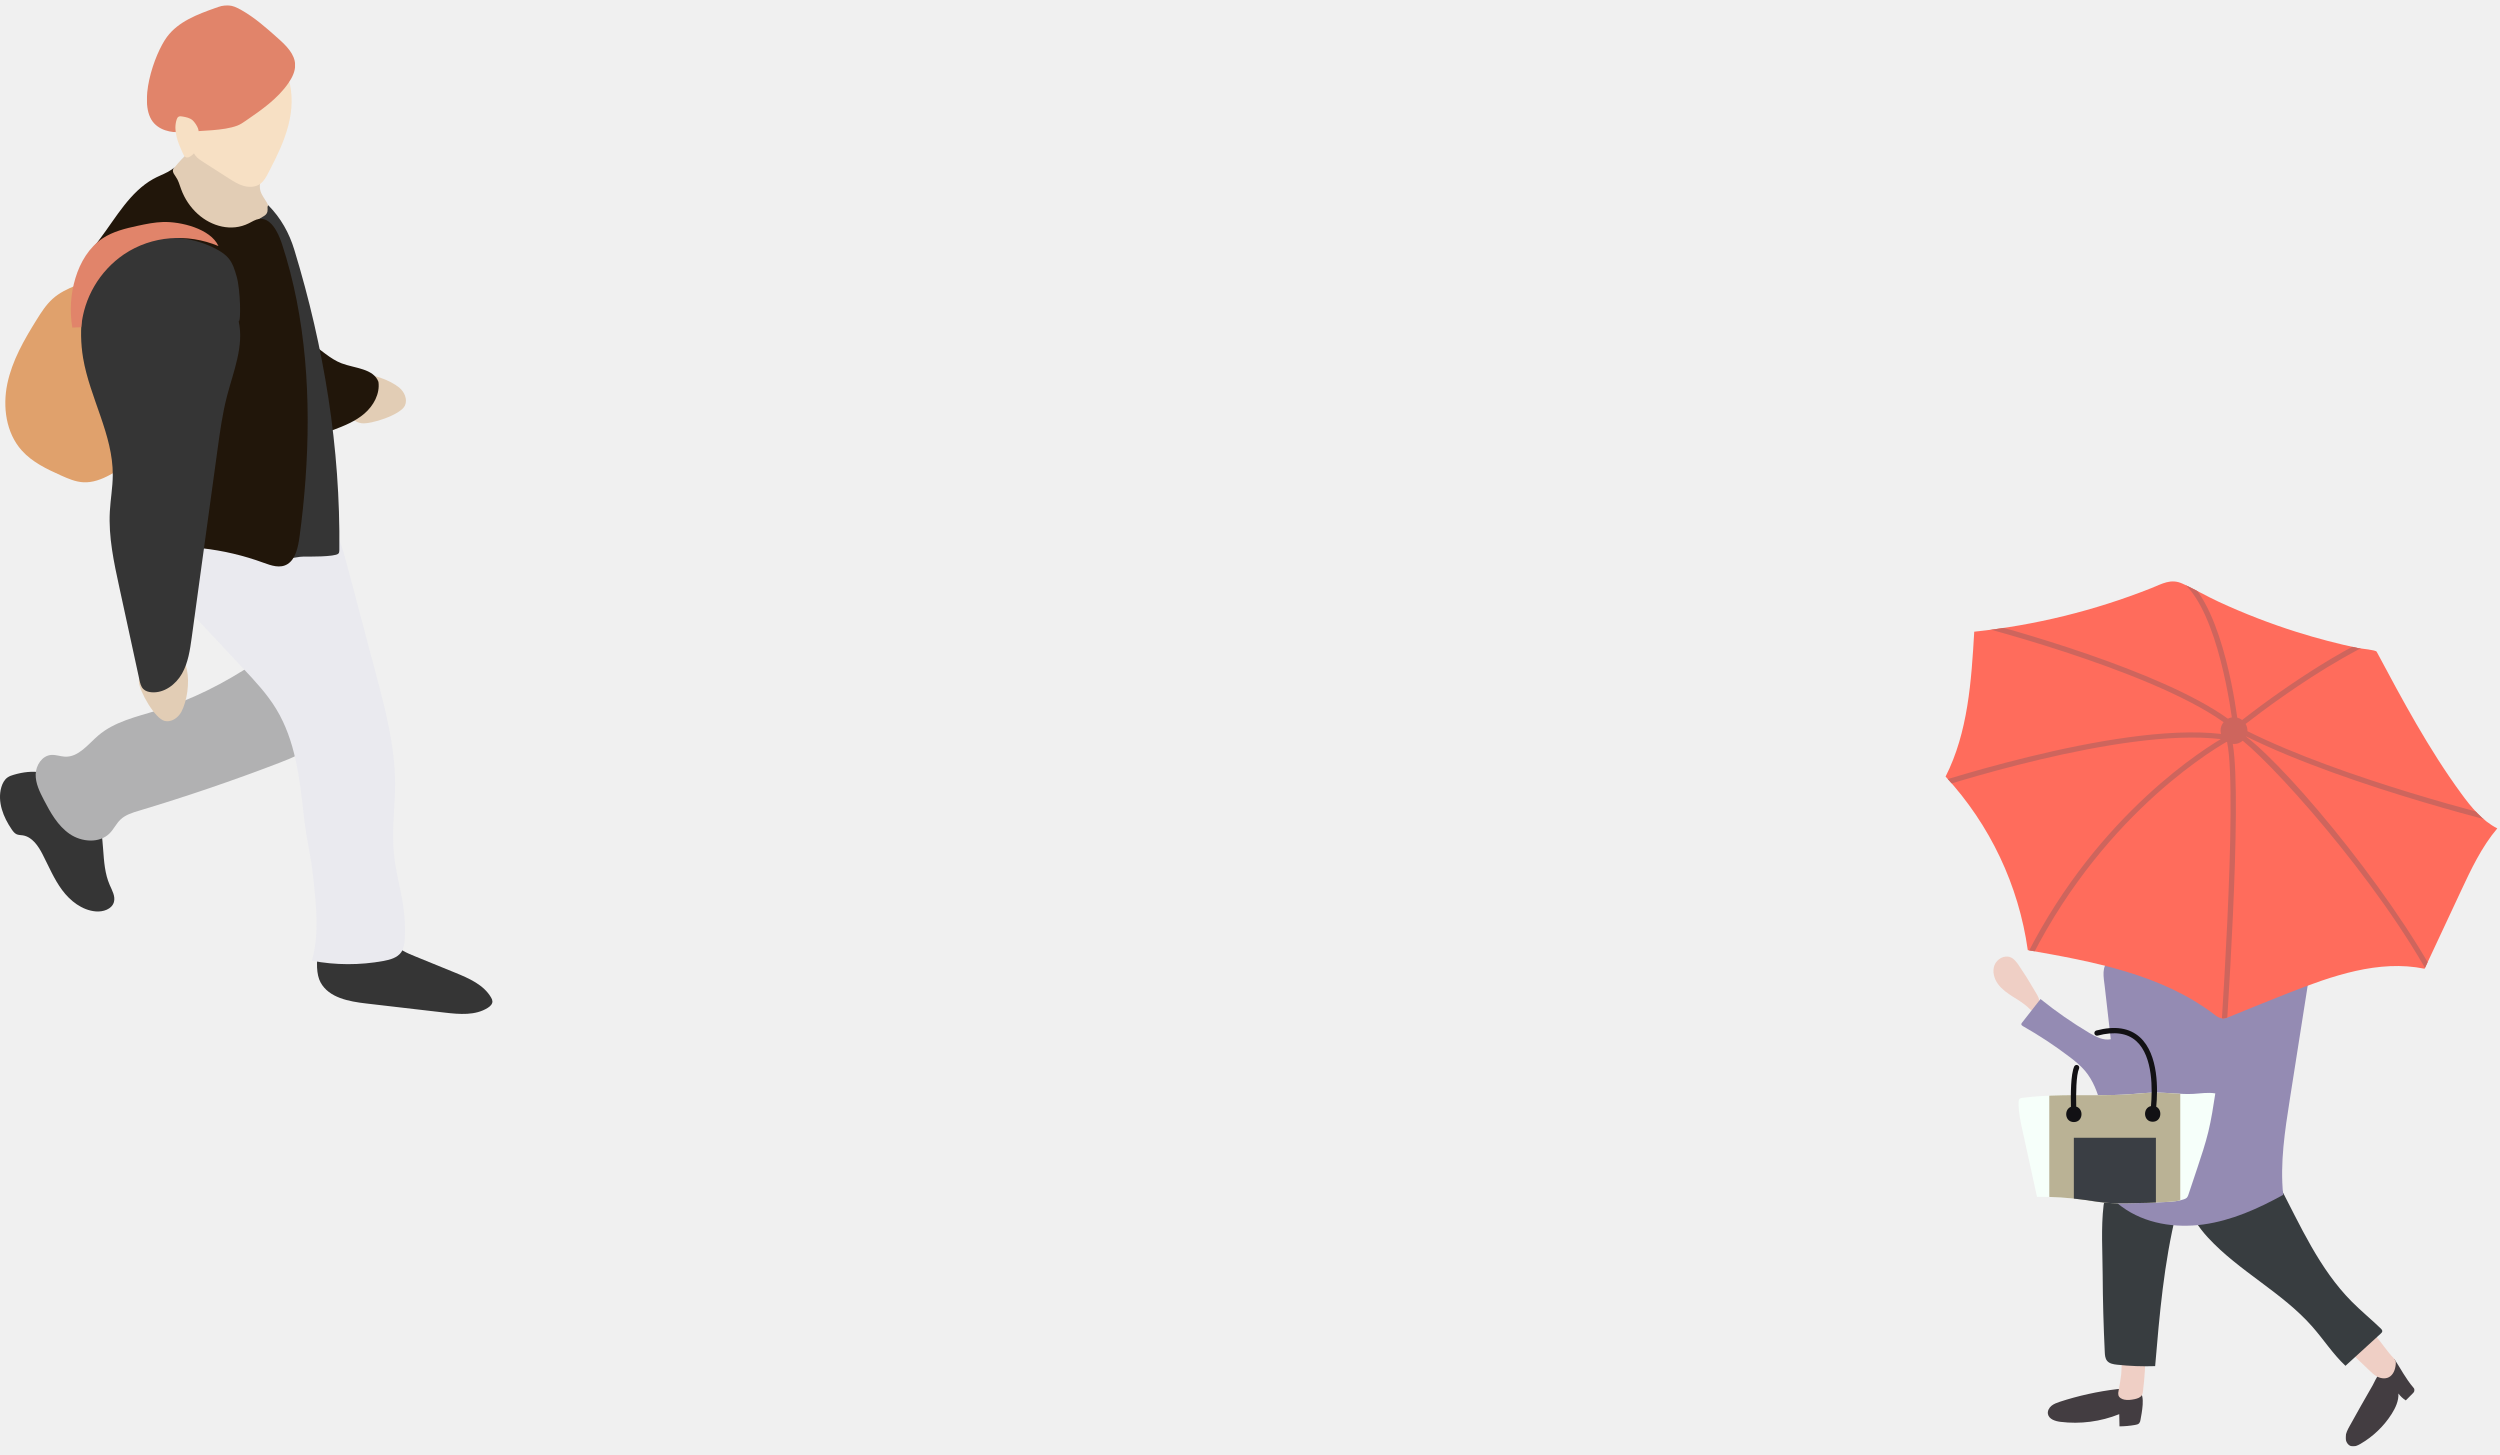
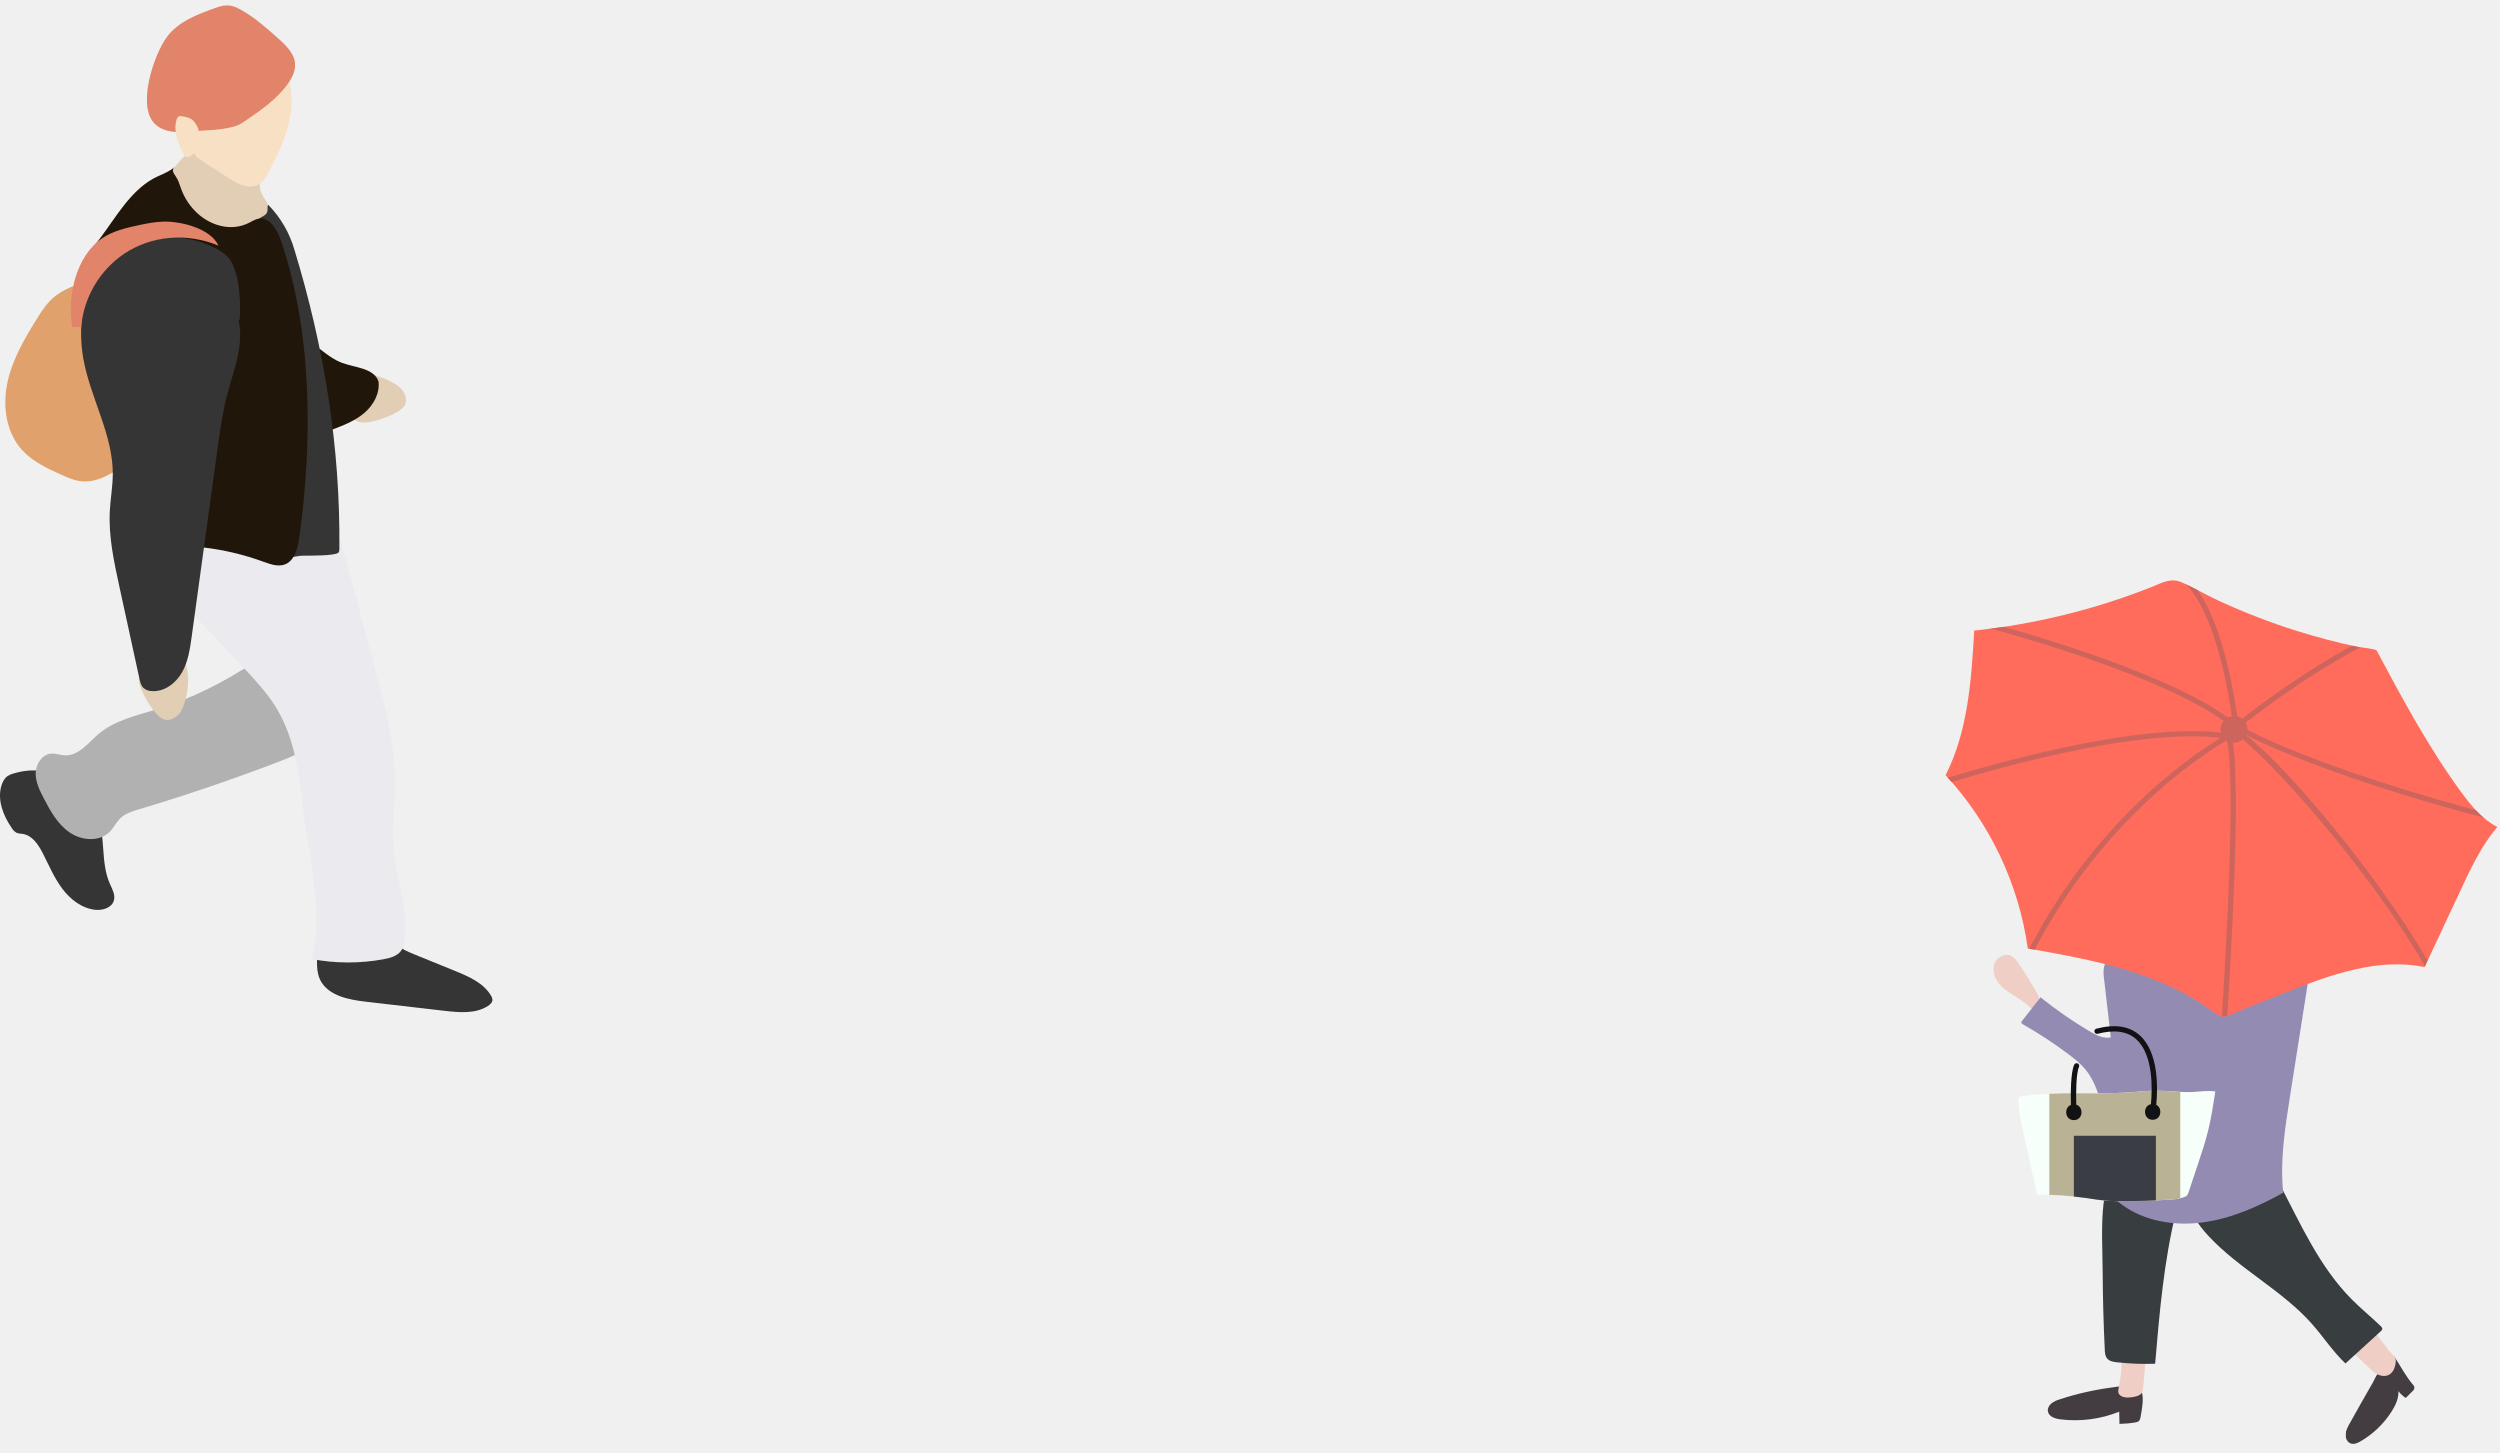
- <svg xmlns="http://www.w3.org/2000/svg" xmlns:xlink="http://www.w3.org/1999/xlink" width="122" height="71" viewBox="0 0 122 71">
+ <svg xmlns="http://www.w3.org/2000/svg" xmlns:xlink="http://www.w3.org/1999/xlink" width="105" height="61" viewBox="0 0 105 61">
  <defs>
-     <path id="a" d="M.202.102h3.37v4.271H.201z" />
-     <path id="c" d="M6.905.225c-.395.003-.788.048-1.181.077-.534.04-1.07.05-1.605.052h-.665a31.324 31.324 0 0 0-2.143.043C1.07.413.827.434.587.463.324.495.235.463.235.747c0 .457.1.908.197 1.353l.703 3.213c.767-.01 1.535.04 2.294.145.348.048.693.108 1.042.14.353.03.707.032 1.06.028.645-.006 1.29-.027 1.934-.063.284-.016.573-.036.842-.131a.36.36 0 0 0 .14-.079.404.404 0 0 0 .082-.16l.44-1.317c.191-.572.382-1.146.526-1.733.15-.619.246-1.25.341-1.879-.35-.06-.708.004-1.062.023C8.423.307 8.072.283 7.72.26c-.26-.017-.52-.035-.782-.035h-.034z" />
-     <path id="e" d="M10.055.565a32.714 32.714 0 0 1-8.63 2.122c-.141 2.415-.302 4.91-1.398 7.069a15.697 15.697 0 0 1 4.011 8.47c3.188.558 6.511 1.173 9.086 3.13.117.088.24.182.385.2.138.018.274-.037.403-.09.95-.393 1.902-.777 2.859-1.153 2.12-.833 4.4-1.637 6.631-1.178l1.757-3.76c.506-1.081 1.02-2.178 1.791-3.09-.735-.372-1.274-1.036-1.76-1.7-1.588-2.17-2.86-4.55-4.126-6.92-.048-.092-.782-.152-.906-.178a31.84 31.84 0 0 1-6.808-2.263C12.753.947 12.18.611 11.582.34a1.11 1.11 0 0 0-.465-.106c-.355 0-.675.179-1.062.332" />
-     <path id="g" d="M.204.157h7.235V6.36H.204z" />
+     <path id="a" d="M.174.088h2.9v3.67h-2.9z" />
+     <path id="c" d="M5.943.194c-.34.002-.678.04-1.017.065-.46.034-.92.043-1.38.045h-.573a27.006 27.006 0 0 0-1.844.037C.92.355.712.373.505.398.279.425.202.398.202.642c0 .393.086.78.17 1.162l.605 2.76c.66-.007 1.32.035 1.975.125.298.042.596.093.896.12.304.027.608.028.913.025.554-.005 1.11-.023 1.664-.055.245-.013.493-.03.725-.112a.31.31 0 0 0 .12-.068.347.347 0 0 0 .07-.137l.38-1.132c.164-.492.328-.985.452-1.489.129-.531.211-1.073.293-1.614-.3-.051-.609.003-.914.02a7.423 7.423 0 0 1-.906-.024c-.224-.015-.448-.03-.673-.03h-.03z" />
+     <path id="e" d="M8.654.486a28.19 28.19 0 0 1-7.428 1.822C1.106 4.384.966 6.527.023 8.382c1.858 2 3.08 4.578 3.452 7.278 2.744.479 5.604 1.007 7.82 2.687.1.077.206.158.331.174.12.014.237-.032.347-.078.817-.338 1.638-.668 2.46-.99 1.826-.716 3.787-1.407 5.708-1.013l1.512-3.23c.435-.93.878-1.872 1.542-2.656-.633-.319-1.097-.89-1.515-1.46-1.366-1.864-2.461-3.909-3.55-5.946-.043-.078-.674-.13-.781-.152a27.445 27.445 0 0 1-5.859-1.944c-.514-.238-1.006-.527-1.522-.76a.957.957 0 0 0-.4-.092c-.306 0-.581.154-.914.286" />
+     <path id="g" d="M.176.135h6.226v5.329H.176z" />
  </defs>
  <g fill="none" fill-rule="evenodd">
-     <path fill="#EFCFC5" d="M98.52 47.113c-.108-.158-.227-.323-.405-.397-.3-.126-.668.082-.784.385-.116.303-.021.655.17.918.19.263.464.452.739.626.274.174.559.34.786.573.04.041.09.089.147.08a.18.18 0 0 0 .078-.042c.44-.346.25-.551.012-.961a19.769 19.769 0 0 0-.743-1.182" />
-     <path fill="#433D41" d="M100.51 68.41c-.142.048-.288.1-.403.197-.116.097-.196.25-.168.397.049.253.354.35.61.382.967.121 1.965-.01 2.87-.375l.012.596c.256-.003.51-.026.762-.07.073-.012.151-.029.2-.084a.327.327 0 0 0 .063-.164c.059-.332.24-1.179-.045-1.376-.256-.177-.781-.165-1.08-.126a14.73 14.73 0 0 0-2.82.622" />
-     <g transform="translate(114.262 66.213)">
+     <path fill="#EFCFC5" d="M84.791 40.477c-.092-.136-.195-.277-.347-.341-.259-.108-.576.07-.676.33-.1.261-.018.564.146.79.164.226.4.388.637.537.236.15.48.293.676.492.035.036.078.077.127.07a.154.154 0 0 0 .067-.037c.38-.297.216-.473.01-.825a16.98 16.98 0 0 0-.64-1.016" />
+     <path fill="#433D41" d="M86.505 58.774a1.04 1.04 0 0 0-.347.17c-.1.084-.17.214-.145.341.042.217.305.301.524.328a4.99 4.99 0 0 0 2.47-.322l.011.512c.22-.003.44-.022.657-.06.062-.01.13-.025.172-.073a.28.28 0 0 0 .053-.14c.051-.285.207-1.013-.038-1.182-.22-.152-.672-.142-.93-.109-.822.106-1.64.271-2.427.535" />
+     <g transform="translate(98.34 56.887)">
      <mask id="b" fill="#fff">
        <use xlink:href="#a" />
      </mask>
-       <path fill="#433D41" d="M.398 3.382c-.092.166-.185.339-.195.528-.01.19.09.399.273.45.152.044.311-.03.449-.11a4.45 4.45 0 0 0 1.523-1.458c.192-.302.35-.644.333-1.001.098.133.22.247.359.336l.335-.337c.051-.051.106-.114.094-.185-.006-.042-.035-.077-.063-.11-.372-.433-.617-.923-.926-1.393-.114.087-.289.217-.364.342-.042.072-.035.221-.09.276-.091.09-.214.073-.315.175-.118.12-.198.341-.283.488-.383.663-.76 1.329-1.13 1.999" mask="url(#b)" />
+       <path fill="#433D41" d="M.343 2.905c-.08.143-.16.292-.168.454-.01.163.077.343.234.387.132.038.269-.026.387-.094.53-.305.983-.739 1.31-1.253.166-.26.303-.554.288-.86.083.114.189.212.308.288l.29-.29c.043-.043.09-.097.08-.158-.006-.036-.03-.066-.055-.094-.32-.372-.53-.794-.796-1.197-.099.074-.25.186-.313.294-.037.061-.03.19-.078.236-.079.079-.185.063-.271.15-.102.104-.171.294-.244.42-.33.57-.653 1.142-.972 1.717" mask="url(#b)" />
    </g>
-     <path fill="#EFCFC5" d="M103.385 67.878a.458.458 0 0 0-.007.207c.035.123.166.194.292.218.165.033.337.01.502-.025.138-.03.288-.079.356-.202a.524.524 0 0 0 .05-.192c.084-.668.123-1.34.119-2.014 0 .12-.977.28-1.092.478-.099.17-.064.529-.09.725-.036.27-.08.538-.13.805M116.803 66.271c.033.035.067.07.088.114.028.06.027.128.021.194-.02.246-.114.512-.333.628-.194.103-.44.056-.628-.059-.116-.07-.215-.165-.313-.26l-.87-.828c-.014-.013-.028-.028-.028-.046 0-.021.018-.037.034-.05.354-.265.75-.595 1.15-.784.304.352.553.75.879 1.091" />
-     <path fill="#383D40" d="M102.713 65.986c.007.148.019.306.112.421.112.138.306.17.483.19.618.068 1.241.091 1.863.07.213-2.514.429-5.04 1.035-7.49.253-.065.524.051.72.224.197.173.337.398.496.606.104.137.217.266.333.393 1.515 1.643 3.617 2.667 5.091 4.346.55.626 1.005 1.336 1.613 1.906l1.72-1.571c.035-.032.073-.069.076-.116.004-.054-.038-.1-.077-.138-.464-.447-.964-.855-1.417-1.313-1.58-1.594-2.504-3.699-3.54-5.688-.07-.137-.15-.28-.285-.356-.108-.06-.236-.067-.36-.07-2.032-.048-3.954.764-5.966.915-.579.044-1.858-.312-1.955.506-.13 1.096-.051 2.265-.045 3.369.007 1.266.042 2.532.103 3.796" />
-     <path fill="#948BB3" d="M103.006 50.714c-.365.072-.727-.116-1.047-.306a20.532 20.532 0 0 1-2.382-1.655l-.902 1.153c-.017.022-.034.046-.035.073 0 .047.045.078.085.101.784.445 1.539.942 2.256 1.487.278.211.552.431.776.699.384.459.602 1.035.754 1.614a8.94 8.94 0 0 1 .26 3.049c-.029.329-.075.666.012.984.111.408.427.728.768.979 1.12.822 2.6 1.053 3.978.861 1.378-.192 2.673-.771 3.89-1.445-.16-1.562.085-3.133.328-4.684l.953-6.065c-1.687-.453-3.383-.909-5.12-1.093a13.623 13.623 0 0 0-2.363-.056c-.647.044-1.717.052-2.265.441-.426.304-.29.844-.24 1.294l.294 2.569" />
-     <path fill="#F6FFFA" d="M103.994 53.395c.394-.029.787-.074 1.182-.076.623-.004 1.246.096 1.868.062.355-.02.713-.083 1.063-.023-.096.63-.192 1.26-.342 1.878-.143.587-.334 1.16-.526 1.734l-.44 1.317a.406.406 0 0 1-.08.16.362.362 0 0 1-.141.078c-.269.095-.558.115-.843.131a40.73 40.73 0 0 1-1.933.064c-.354.003-.708.002-1.06-.03-.349-.03-.695-.09-1.042-.139a15.383 15.383 0 0 0-2.294-.145l-.703-3.212c-.098-.445-.196-.896-.197-1.354 0-.283.088-.252.351-.283.241-.03.483-.05.725-.067.935-.061 1.872-.039 2.808-.043.535-.002 1.07-.012 1.604-.052" />
-     <g transform="translate(98.27 53.093)">
+     <path fill="#EFCFC5" d="M88.98 58.318a.393.393 0 0 0-.007.178c.03.105.143.166.25.187.143.028.291.009.433-.022.119-.025.248-.067.307-.173a.45.45 0 0 0 .042-.165c.073-.574.107-1.152.103-1.73 0 .103-.841.24-.94.41-.085.146-.055.454-.077.623a13.48 13.48 0 0 1-.112.692M100.527 56.937c.029.03.058.06.076.098a.33.33 0 0 1 .018.167c-.017.211-.098.44-.286.54-.168.088-.38.048-.541-.051-.1-.061-.185-.143-.27-.223l-.748-.712c-.012-.011-.024-.024-.024-.04 0-.018.015-.032.03-.042.303-.228.645-.512.989-.674.261.303.475.644.756.937" />
+     <path fill="#383D40" d="M88.4 56.693c.007.126.017.262.097.36.096.12.264.147.416.164.532.059 1.068.079 1.603.06.183-2.16.369-4.33.89-6.434.219-.056.452.043.62.192.17.148.29.342.427.52.09.118.187.23.287.338 1.304 1.411 3.113 2.291 4.382 3.734.473.538.865 1.148 1.388 1.638l1.48-1.35c.03-.028.063-.06.066-.1.003-.047-.033-.086-.067-.119-.399-.383-.83-.734-1.22-1.127-1.359-1.37-2.154-3.178-3.046-4.887-.061-.118-.13-.242-.245-.306a.665.665 0 0 0-.31-.06c-1.75-.042-3.403.656-5.135.786-.498.037-1.599-.269-1.682.434-.112.942-.044 1.947-.039 2.895.006 1.087.036 2.175.089 3.262" />
+     <path fill="#948BB3" d="M88.653 43.571c-.315.062-.626-.1-.901-.263-.716-.425-1.402-.9-2.05-1.421-.26.33-.518.66-.776.99-.015.019-.03.04-.03.063-.001.04.038.067.072.087.675.381 1.324.808 1.942 1.277.239.181.475.37.667.6.332.395.519.89.65 1.387.225.852.3 1.742.224 2.62-.025.282-.065.572.01.846.095.35.367.625.66.84.965.707 2.238.905 3.425.74 1.186-.165 2.3-.662 3.348-1.241-.138-1.342.072-2.693.282-4.025l.82-5.21c-1.452-.39-2.912-.781-4.407-.94a11.745 11.745 0 0 0-2.034-.047c-.556.038-1.477.044-1.948.379-.367.26-.25.724-.207 1.111.083.736.169 1.471.253 2.207" />
+     <path fill="#F6FFFA" d="M89.503 45.875c.339-.025.677-.064 1.017-.066.537-.003 1.072.083 1.608.053.305-.016.613-.07.915-.02-.083.541-.165 1.083-.294 1.614-.123.505-.288.998-.453 1.49l-.378 1.132a.348.348 0 0 1-.07.137.312.312 0 0 1-.121.067c-.231.082-.48.099-.725.113-.554.031-1.11.05-1.664.054a9.366 9.366 0 0 1-.912-.025c-.3-.026-.598-.078-.897-.12a13.262 13.262 0 0 0-1.975-.124l-.605-2.76c-.084-.383-.169-.77-.17-1.163 0-.243.077-.216.303-.243.207-.025.416-.044.624-.058.804-.052 1.61-.033 2.416-.036.46-.002.922-.011 1.381-.045" />
+     <g transform="translate(84.577 45.615)">
      <mask id="d" fill="#fff">
        <use xlink:href="#c" />
      </mask>
-       <path fill="#BAB295" d="M1.735 5.889h6.392V-.084H1.735z" mask="url(#d)" />
-       <path fill="#3A3E44" d="M2.934 6.424h4.004V2.43H2.934z" mask="url(#d)" />
+       <path fill="#BAB295" d="M1.493 5.06h5.501V-.073h-5.5z" mask="url(#d)" />
+       <path fill="#3A3E44" d="M2.525 5.52h3.446V2.087H2.525z" mask="url(#d)" />
    </g>
    <g>
-       <path fill="#121114" d="M105.224 54.008c.076-.77.135-2.546-.797-3.39-.506-.459-1.221-.57-2.126-.33a.128.128 0 1 0 .066.25c.815-.217 1.45-.126 1.886.27.834.756.782 2.435.714 3.17-.412.082-.384.763.085.763.43 0 .488-.578.172-.733M101.32 54.003c-.015-.608-.005-1.552.138-1.856a.129.129 0 0 0-.233-.11c-.178.379-.178 1.41-.163 1.975-.349.133-.303.745.142.745.456 0 .494-.644.116-.754" />
-       <path fill="#FF6C5C" d="M96.343 30.827c-.141 2.416-.303 4.91-1.399 7.07a15.695 15.695 0 0 1 4.012 8.47c3.188.558 6.51 1.173 9.086 3.128.116.09.239.184.384.202.139.017.275-.037.403-.09a170.4 170.4 0 0 1 2.86-1.153c2.12-.833 4.399-1.637 6.631-1.179l1.757-3.759c.505-1.082 1.02-2.178 1.791-3.091-.736-.372-1.275-1.035-1.76-1.7-1.588-2.17-2.86-4.55-4.126-6.92-.049-.092-.782-.152-.907-.178a32.164 32.164 0 0 1-2.99-.784 31.934 31.934 0 0 1-3.817-1.478c-.598-.277-1.17-.614-1.768-.886-.567-.257-.98.01-1.528.227a32.76 32.76 0 0 1-8.63 2.121" />
+       <path fill="#121114" d="M90.562 46.401c.065-.661.116-2.187-.687-2.913-.435-.393-1.05-.489-1.83-.282a.11.11 0 1 0 .058.213c.701-.185 1.247-.107 1.623.233.718.65.673 2.092.614 2.723-.354.07-.33.656.073.656.371 0 .42-.497.149-.63M87.202 46.397c-.013-.522-.005-1.333.119-1.595a.111.111 0 0 0-.2-.094c-.155.325-.155 1.211-.142 1.697-.3.114-.26.64.123.64.392 0 .425-.553.1-.648" />
+       <path fill="#FF6C5C" d="M82.918 26.485c-.122 2.076-.26 4.219-1.204 6.074 1.858 2 3.081 4.578 3.453 7.277 2.743.48 5.604 1.008 7.82 2.688.1.076.206.158.33.174.12.014.237-.033.348-.078.817-.338 1.637-.668 2.46-.99 1.825-.717 3.787-1.407 5.708-1.013l1.512-3.23c.435-.93.878-1.872 1.541-2.656-.633-.319-1.097-.89-1.515-1.46-1.366-1.864-2.46-3.909-3.55-5.946-.042-.078-.674-.13-.78-.152a27.723 27.723 0 0 1-2.574-.674 27.513 27.513 0 0 1-3.286-1.27c-.514-.238-1.006-.527-1.521-.76-.488-.222-.844.007-1.315.194a28.23 28.23 0 0 1-7.427 1.822" />
    </g>
-     <g transform="translate(94.918 28.14)">
+     <g transform="translate(81.691 24.177)">
      <mask id="f" fill="#fff">
        <use xlink:href="#e" />
      </mask>
-       <path fill="#CE655D" d="M28.007 12.006c-1.149-.28-8.561-2.127-13.251-4.465l.002-.028a.648.648 0 0 0-.09-.325c1.574-1.224 7.506-5.636 10.476-4.983 3.136.69 2.915 8.593 2.863 9.8m-3.627 8.907c.513 1.086.529 1.936.048 2.528-1.795 2.208-9.781.51-10.803.282.097-1.338.895-12.698.417-15.56.02.002.04.006.06.006.163 0 .31-.061.425-.16 1.902 1.552 7.45 7.816 9.853 12.904M3.362 19.796c-.686 1.558-1.333 2.333-1.88 2.236-1.692-.299-2.589-8.25-2.802-11.421 1.01-.339 9.928-3.26 14.775-2.682-1.387.832-6.824 4.455-10.093 11.867M10.926-.089c1.984.53 2.836 5.323 3.07 6.957a.652.652 0 0 0-.193.064C10.52 4.57 3.006 2.507 1.17 2.038c1.539-.581 7.66-2.686 9.756-2.127M28.1 7.4c-.403-3.278-1.379-5.11-2.9-5.445-1.497-.33-3.821.473-6.907 2.385a44.829 44.829 0 0 0-3.795 2.655.655.655 0 0 0-.238-.115c-.225-1.634-1.088-6.635-3.267-7.216C8.608-.975 1.695 1.567.765 1.939H.76v.002c-.063.025-.097.04-.1.042l-.053.064.035.074.02.074h.083c.084.013 9.129 2.261 12.849 4.907a.648.648 0 0 0-.15.41c0 .058.01.112.024.164C8.28 7.066-1.398 10.365-1.497 10.4l-.093.032.006.098c.002.028.188 2.852.64 5.686.614 3.857 1.415 5.9 2.381 6.07a.813.813 0 0 0 .141.012c.648 0 1.31-.787 2.02-2.397C6.99 12.21 12.723 8.646 13.742 8.06c.007.005.015.008.022.012.548 2.636-.393 15.608-.403 15.742l-.008.109.107.025c.233.056 3.758.873 6.858.873 1.855 0 3.558-.293 4.31-1.219.55-.675.546-1.617-.013-2.8-2.188-4.631-7.689-11.291-9.927-12.998l.004-.008c5.101 2.529 13.322 4.476 13.407 4.496l.15.035.009-.152c.001-.024.14-2.368-.157-4.776" mask="url(#f)" />
+       <path fill="#CE655D" d="M24.104 10.315c-.988-.24-7.368-1.828-11.405-3.836 0-.009.003-.016.003-.024a.556.556 0 0 0-.077-.28c1.354-1.051 6.46-4.841 9.015-4.28 2.7.593 2.51 7.382 2.464 8.42m-3.12 7.652c.44.932.454 1.663.04 2.172-1.545 1.896-8.418.438-9.297.242.083-1.15.77-10.91.359-13.368.017.001.033.005.05.005.141 0 .268-.053.367-.138 1.636 1.334 6.412 6.716 8.48 11.087m-18.09-.959c-.59 1.338-1.147 2.004-1.617 1.92-1.457-.256-2.229-7.087-2.412-9.812.87-.29 8.545-2.801 12.716-2.303-1.193.714-5.873 3.827-8.686 10.195M9.404-.076c1.707.455 2.44 4.573 2.642 5.977a.562.562 0 0 0-.167.055C9.055 3.926 2.588 2.154 1.007 1.75c1.324-.5 6.592-2.307 8.397-1.827m14.78 6.433c-.346-2.816-1.186-4.39-2.496-4.678-1.288-.283-3.288.407-5.944 2.049a38.583 38.583 0 0 0-3.266 2.28.564.564 0 0 0-.205-.098c-.194-1.404-.937-5.7-2.812-6.2C7.408-.837 1.459 1.346.658 1.666H.654v.001a.91.91 0 0 0-.085.037l-.046.054.03.064.018.064h.07C.713 1.897 8.498 3.829 11.7 6.1a.557.557 0 0 0-.108.494c-4.464-.523-12.794 2.31-12.88 2.34l-.08.027.006.084c.001.024.162 2.45.55 4.885.529 3.314 1.219 5.069 2.05 5.215.04.007.081.01.121.01.558 0 1.128-.676 1.74-2.06 2.917-6.605 7.851-9.668 8.728-10.171l.02.01c.47 2.265-.34 13.41-.348 13.525l-.006.094.092.021c.2.048 3.234.75 5.902.75 1.597 0 3.062-.251 3.71-1.047.473-.58.469-1.39-.012-2.405-1.883-3.98-6.617-9.702-8.543-11.168 0-.003.002-.005.003-.007 4.39 2.173 11.465 3.846 11.539 3.863l.128.03.008-.131c.002-.02.12-2.034-.135-4.103" mask="url(#f)" />
    </g>
    <g>
-       <path fill="#353535" d="M.677 37.807c-.107.03-.214.067-.305.13-.159.11-.253.295-.307.48-.203.705.095 1.461.511 2.064.063.091.132.183.231.229.094.043.201.04.303.055.46.072.756.514.968.927.304.59.56 1.212.956 1.745.397.533.97.98 1.634 1.04.36.033.789-.106.89-.452.082-.284-.087-.57-.205-.841-.473-1.085-.158-2.397-.669-3.464-.312-.653-.897-1.132-1.496-1.54-.8-.543-1.583-.643-2.511-.373" />
-       <path fill="#B1B1B2" d="M7.636 34.679c-.992.304-2.052.538-2.84 1.213-.5.43-.96 1.06-1.62 1.034-.23-.01-.457-.105-.688-.084-.438.041-.737.506-.747.945-.01.438.193.851.395 1.24.325.626.682 1.27 1.264 1.67.581.399 1.453.47 1.95-.03.203-.204.325-.48.535-.677.242-.229.574-.33.894-.426a96.574 96.574 0 0 0 6.849-2.336c.64-.246 1.305-.516 1.756-1.032.603-.69.702-1.737.351-2.583-.652-1.574-1.924-2.178-3.301-1.261-1.494.994-3.076 1.8-4.798 2.327" />
-       <path fill="#E2CDB5" d="M19.758 19.796c.142-.303-.022-.676-.282-.887-.902-.73-3.426-1.248-2.86.637.14.467.502 1.035 1.03 1.108.452.062 1.902-.41 2.112-.858" />
-       <path fill="#21160A" d="M11.77 12.102l1.41 2.792c.203.402.413.815.75 1.115.348.31.8.472 1.198.716.525.32.967.788 1.543 1.006.653.247 1.553.251 1.797.904.08.581-.237 1.161-.682 1.545-.444.384-1.003.607-1.554.813-.47.176-.941.345-1.416.508-.087.03-.182.06-.271.036-.154-.042-.221-.219-.268-.371a10.905 10.905 0 0 0-2.442-4.194" />
-       <path fill="#E0A16C" d="M5.107 13.13c.135-.286 1.302-2.314 1.289-2.01-.04.87.067 1.738.173 2.6.021.167.045.343.146.478.175.237.514.27.81.265 1.26-.02 1.551 2.576 1.408 3.23-.484 2.202-1.596 4.423-3.588 5.491-.394.211-.831.376-1.278.351-.38-.02-.739-.176-1.086-.331-.699-.313-1.413-.653-1.921-1.223-.767-.86-.937-2.126-.703-3.252.234-1.127.82-2.146 1.429-3.123.228-.368.465-.737.787-1.027.654-.59 1.545-.714 2.258-1.194.308-.207.306-.292.38-.642a5.33 5.33 0 0 1 .496-1.349c.294-.577.608-1.177 1.135-1.555.659-.472 1.524-.51 2.335-.532" />
-       <path fill="#E2CDB5" d="M8.034 35.182c.326.08.662-.153.818-.448.543-1.025.561-3.595-1.183-2.674-.432.228-.92.692-.889 1.222.027.455.774 1.782 1.254 1.9" />
-       <path fill="#353535" d="M15.644 47.943c.408.75 1.385.93 2.234 1.028l3.83.445c.715.083 1.498.151 2.103-.239.11-.07.22-.174.22-.305a.396.396 0 0 0-.066-.193c-.362-.624-1.079-.936-1.748-1.21l-1.962-.8c-.39-.158-.797-.33-1.056-.661-.13-.167-.214-.364-.327-.543-.465-.732-1.86-1.27-2.61-.63-.667.568-1.031 2.351-.618 3.108" />
-       <path fill="#EAEAEF" d="M9.207 29.777l2.663 2.846c.585.625 1.174 1.255 1.616 1.987.924 1.527 1.139 3.363 1.333 5.136.158 1.436.315 1.705.473 3.141.146 1.334.29 2.705-.072 3.997a9.524 9.524 0 0 0 3.5.01c.32-.06.668-.155.857-.421.137-.193.164-.442.176-.678.104-2.036-.545-2.874-.568-4.912-.01-.88.098-1.758.096-2.637-.003-1.826-.474-3.615-.942-5.38l-1.412-5.332c-.232-.877-.503-1.815-1.212-2.384-.531-.426-1.228-.574-1.896-.71-1.157-.234-2.34-.47-3.51-.323-1.07.134-2.643.78-2.947 1.942-.354 1.35 1.022 2.838 1.845 3.718" />
-       <path fill="#E2CDB5" d="M10.188 6.08c-.423 1.196-1.96 1.835-2.121 3.092-.019.146-.014.304.065.427a.742.742 0 0 0 .186.18c1.167.88 2.573 2.022 4.021 1.827.257-.035.662-.86.773-1.094.097-.204.015-.449-.1-.644-.116-.194-.266-.377-.314-.598-.062-.284.056-.573.093-.862.067-.52-.139-1.056-.5-1.436-.361-.38-.864-.61-1.383-.688" />
-       <path fill="#F7E0C4" d="M8.95 5.677a.504.504 0 0 0-.19.66c.087.16.255.256.369.398.2.249.214.608.41.862.101.13.244.223.384.312l1.234.79c.231.147.467.298.732.373.264.075.567.066.794-.088.193-.132.307-.347.414-.554.113-.218.225-.435.333-.655.343-.702.64-1.438.754-2.21.114-.774.035-1.593-.335-2.28-.077-.144-.17-.285-.307-.373-.13-.084-.288-.112-.44-.139-.553-.096-1.149-.187-1.654.057-.356.171-.618.487-.852.805-.33.448-.637.932-.803 1.468-.047.15-.062.625-.196.68-.15.06-.39-.248-.646-.106" />
-       <g transform="translate(6.964 .1)">
+       <path fill="#353535" d="M.582 32.482a.884.884 0 0 0-.262.112c-.137.095-.218.253-.264.413-.175.605.082 1.254.44 1.773a.533.533 0 0 0 .199.196c.08.037.173.034.26.048.396.061.65.441.833.796.262.507.482 1.041.824 1.5.341.457.835.84 1.405.893.31.028.68-.092.766-.389.071-.244-.074-.49-.176-.723-.407-.931-.136-2.059-.575-2.976-.27-.56-.773-.972-1.289-1.323-.687-.466-1.362-.552-2.16-.32" />
+       <path fill="#B1B1B2" d="M6.572 29.795c-.854.26-1.767.462-2.444 1.042-.43.369-.826.91-1.394.888-.2-.008-.394-.09-.593-.072-.377.035-.634.435-.642.812-.01.377.165.731.34 1.066.279.537.586 1.09 1.087 1.433.5.344 1.25.405 1.679-.025.175-.175.28-.412.46-.582.208-.196.494-.283.77-.365a83.216 83.216 0 0 0 5.894-2.007c.551-.211 1.123-.444 1.512-.887.518-.593.603-1.493.302-2.22-.561-1.351-1.656-1.87-2.842-1.083-1.285.854-2.647 1.548-4.129 2" />
+       <path fill="#E2CDB5" d="M17.005 17.008c.122-.26-.019-.581-.243-.762-.776-.628-2.949-1.073-2.46.547.12.401.43.89.885.952.39.053 1.637-.353 1.818-.737" />
+       <path fill="#21160A" d="M10.13 10.398l1.213 2.398c.175.346.356.7.646.958.3.266.688.406 1.031.615.452.276.832.677 1.328.864.562.213 1.337.217 1.547.777.069.5-.204.998-.587 1.328-.383.33-.864.521-1.338.699-.404.15-.81.296-1.218.436-.076.025-.157.052-.234.03-.133-.036-.19-.187-.23-.318a9.366 9.366 0 0 0-2.102-3.604" />
+       <path fill="#E0A16C" d="M4.396 11.28c.115-.245 1.12-1.987 1.108-1.726-.033.747.059 1.493.15 2.233.018.144.038.295.125.412.151.203.442.23.697.227 1.084-.017 1.335 2.213 1.212 2.774-.416 1.893-1.374 3.801-3.088 4.719-.339.181-.715.322-1.1.301-.327-.017-.635-.15-.935-.285-.6-.268-1.215-.56-1.653-1.05-.66-.739-.806-1.826-.605-2.794.202-.968.707-1.843 1.23-2.683.197-.316.4-.634.677-.883.563-.506 1.33-.613 1.944-1.025.265-.178.263-.251.327-.552.089-.416.232-.779.426-1.158.254-.496.524-1.012.978-1.336.567-.406 1.311-.44 2.01-.458" />
+       <path fill="#E2CDB5" d="M6.915 30.227c.28.068.569-.132.704-.385.467-.88.483-3.089-1.019-2.297-.371.196-.791.594-.765 1.05.024.39.666 1.53 1.08 1.632" />
+       <path fill="#353535" d="M13.464 41.19c.351.644 1.192.8 1.923.884l3.295.382c.617.07 1.29.13 1.811-.205.095-.061.19-.15.19-.262a.34.34 0 0 0-.057-.166c-.312-.536-.929-.805-1.504-1.04-.563-.228-1.127-.457-1.69-.687-.335-.136-.686-.284-.908-.568-.112-.143-.184-.313-.282-.466-.4-.63-1.6-1.091-2.246-.542-.574.489-.887 2.02-.532 2.67" />
+       <path fill="#EAEAEF" d="M7.924 25.583l2.292 2.445c.503.537 1.01 1.079 1.391 1.707.795 1.312.98 2.89 1.147 4.413.136 1.234.272 1.464.407 2.699.126 1.145.249 2.324-.062 3.434.992.188 2.019.19 3.012.007.277-.05.576-.132.738-.36.118-.167.141-.38.152-.583.09-1.75-.47-2.469-.49-4.22-.008-.756.085-1.51.083-2.266-.003-1.569-.408-3.105-.81-4.622l-1.215-4.581c-.2-.753-.433-1.56-1.044-2.048-.457-.366-1.056-.494-1.632-.61-.995-.201-2.013-.404-3.021-.278-.92.115-2.274.671-2.536 1.669-.304 1.16.88 2.438 1.588 3.194" />
+       <path fill="#E2CDB5" d="M8.768 5.223C8.405 6.251 7.082 6.8 6.943 7.88c-.016.126-.012.261.056.367.04.063.1.11.16.155 1.004.755 2.214 1.737 3.46 1.569.222-.03.57-.739.666-.94.083-.175.012-.385-.087-.553-.099-.167-.228-.324-.27-.514-.053-.244.048-.492.08-.74.058-.447-.119-.907-.43-1.234-.31-.326-.744-.523-1.19-.591" />
+       <path fill="#F7E0C4" d="M7.703 4.877a.433.433 0 0 0-.164.568c.075.137.22.22.318.341.173.214.184.523.353.74.087.113.21.192.33.27l1.062.677c.2.128.402.257.63.321.228.065.488.057.684-.076.166-.112.264-.298.356-.476.097-.186.194-.373.287-.562.295-.604.55-1.235.648-1.9.098-.664.031-1.367-.288-1.958a.836.836 0 0 0-.264-.32c-.112-.072-.248-.097-.38-.12-.475-.082-.987-.16-1.422.049-.306.147-.532.419-.733.692-.285.385-.549.801-.692 1.261-.04.13-.053.538-.169.585-.128.052-.334-.213-.556-.092" />
+       <g transform="translate(5.994 .086)">
        <mask id="h" fill="#fff">
          <use xlink:href="#g" />
        </mask>
-         <path fill="#E1846A" d="M4.61 6.033c.148-.055.279-.144.408-.233.773-.53 1.563-1.076 2.093-1.846.183-.265.336-.57.328-.893-.014-.524-.437-.935-.83-1.285C6.043 1.27 5.47.76 4.807.386c-.208-.118-.432-.224-.671-.23-.203-.003-.399.066-.59.134C2.671.6 1.744.95 1.19 1.694.56 2.538-.287 5.017.56 5.921c.4.425 1.04.476 1.586.42.734-.075 1.78-.054 2.464-.308" mask="url(#h)" />
+         <path fill="#E1846A" d="M3.968 5.183c.127-.047.24-.124.351-.2.665-.455 1.345-.924 1.801-1.586.158-.228.29-.49.282-.767-.012-.45-.376-.804-.713-1.104C5.199 1.09 4.706.653 4.136.33 3.958.231 3.764.14 3.56.135 3.384.13 3.215.19 3.05.249c-.753.268-1.55.567-2.027 1.207-.54.725-1.27 2.855-.542 3.631.344.365.896.409 1.365.361.632-.064 1.532-.046 2.121-.265" mask="url(#h)" />
      </g>
-       <path fill="#353535" d="M16.509 27.02c.047-.043.05-.115.051-.178.054-4.988-.74-9.871-2.195-14.644-.253-.832-.656-1.555-1.272-2.181-.052.05-.036.133-.034.204.007.282-.199.318-.378.442-.149.103-.226.303-.396.394-.631.34-.69.377-.876 1.151-.822 3.4-.99 6.957-.499 10.42.18 1.263.284 3.236 1.383 4.105.48.38 1.233.538 1.836.511.231-.01.45-.082.683-.082.215 0 1.524.019 1.697-.142" />
-       <path fill="#21160A" d="M7.82 8.566c.254-.114.511-.225.713-.417-.177.156-.072.308.03.453.145.205.189.387.274.625.167.463.449.887.815 1.217.67.604 1.647.876 2.486.455.164-.082.325-.187.5-.214.554-.082.92.605 1.117 1.203 1.19 3.609 1.437 7.604 1.153 11.514a44.87 44.87 0 0 1-.29 2.787c-.07.508-.19 1.085-.58 1.335-.362.232-.798.077-1.182-.063a12.855 12.855 0 0 0-6.068-.68c-.562-.38-.745-1.231-.731-2 .014-.77.174-1.546.087-2.305-.11-.96-.599-1.777-.919-2.662-.372-1.031-.509-2.15-.668-3.253-.13-.898-.66-2.12-.633-2.993.022-.721.57-1.402.983-1.952.759-1.01 1.438-2.247 2.569-2.881.11-.062.227-.116.345-.169" />
-       <path fill="#353535" d="M11.647 15.675c.267 1.212-.251 2.437-.565 3.638-.224.858-.345 1.74-.466 2.618l-1.26 9.18c-.084.607-.173 1.23-.475 1.762-.303.533-.873.96-1.485.91-.146-.011-.296-.054-.4-.156-.117-.115-.156-.284-.191-.444l-.983-4.528c-.265-1.217-.53-2.452-.462-3.695.032-.592.14-1.178.144-1.77.012-1.973-1.118-3.77-1.448-5.714a7.207 7.207 0 0 1 .572-4.23c.195-.417.634-.76 1.057-.946.643-.284 1.304-.543 2-.645.977-.145 2 .033 2.87.5.232.123.456.27.62.476.192.243.283.55.37.848.195.666.217 2.268.102 2.196" />
-       <path fill="#F7E0C4" d="M9.664 6.496c.116-.131-.14-.52-.272-.632-.133-.113-.314-.148-.487-.178-.065-.012-.138-.023-.195.012-.05.03-.074.089-.092.144-.172.543.068 1.122.304 1.64.041.091.099.194.198.205a.254.254 0 0 0 .148-.042.95.95 0 0 0 .396-1.15" />
-       <path fill="#E1846A" d="M6.05 12.411a4.834 4.834 0 0 0-2.087 3.556l-.433.021a5.291 5.291 0 0 1 .153-2.425c.232-.762.66-1.491 1.325-1.932.508-.337 1.116-.484 1.712-.612.408-.089.82-.172 1.238-.185.856-.026 2.313.322 2.703 1.173-1.505-.626-3.243-.517-4.611.404" />
+       <path fill="#353535" d="M14.209 23.214c.04-.037.043-.098.044-.153.046-4.285-.638-8.48-1.89-12.58a4.447 4.447 0 0 0-1.094-1.875c-.045.043-.032.114-.03.176.006.242-.17.273-.325.38-.128.087-.194.26-.34.338-.544.291-.594.324-.755.989a23.889 23.889 0 0 0-.429 8.953c.154 1.085.244 2.78 1.19 3.526.413.326 1.061.462 1.58.439.2-.009.388-.071.588-.07.185 0 1.311.015 1.46-.123" />
+       <path fill="#21160A" d="M6.731 7.36c.218-.098.44-.194.613-.358-.153.133-.062.264.026.389.125.176.162.332.236.536.143.398.386.762.701 1.046.577.519 1.418.752 2.14.391.14-.07.28-.16.43-.184.477-.07.792.52.962 1.033 1.024 3.101 1.236 6.534.992 9.893-.059.8-.142 1.6-.25 2.394-.06.437-.163.933-.5 1.147-.31.2-.686.067-1.017-.054a11.082 11.082 0 0 0-5.222-.584c-.483-.326-.641-1.058-.629-1.719.012-.661.15-1.328.075-1.98-.095-.824-.515-1.527-.79-2.287-.321-.885-.44-1.847-.576-2.795-.112-.771-.568-1.82-.545-2.571.019-.62.49-1.204.846-1.677.653-.868 1.238-1.93 2.21-2.476a3.76 3.76 0 0 1 .298-.144" />
+       <path fill="#353535" d="M10.024 13.467c.23 1.041-.216 2.094-.486 3.126-.193.737-.297 1.494-.401 2.249L8.052 26.73c-.072.52-.148 1.056-.409 1.513-.26.458-.751.826-1.277.782a.548.548 0 0 1-.345-.135c-.1-.098-.134-.244-.164-.38l-.847-3.891c-.227-1.046-.456-2.107-.397-3.175.028-.508.12-1.012.124-1.52.01-1.695-.962-3.238-1.246-4.91a6.182 6.182 0 0 1 .492-3.633c.168-.36.546-.654.91-.814.553-.243 1.123-.466 1.721-.554a4.037 4.037 0 0 1 2.47.43c.2.106.393.233.533.409.166.209.245.472.32.728.168.573.186 1.949.087 1.887" />
+       <path fill="#F7E0C4" d="M8.318 5.581c.099-.113-.12-.446-.235-.543-.114-.097-.27-.127-.419-.153-.056-.01-.119-.02-.167.01-.043.027-.065.077-.08.124-.148.467.059.964.262 1.41.035.077.085.166.17.176a.219.219 0 0 0 .128-.037.815.815 0 0 0 .34-.987" />
+       <path fill="#E1846A" d="M5.207 10.663a4.152 4.152 0 0 0-1.796 3.055l-.373.018a4.538 4.538 0 0 1 .132-2.083c.2-.655.568-1.282 1.14-1.66.437-.29.96-.416 1.473-.526.352-.076.706-.148 1.066-.159.736-.022 1.99.277 2.327 1.008-1.296-.538-2.792-.444-3.97.347" />
    </g>
  </g>
</svg>
